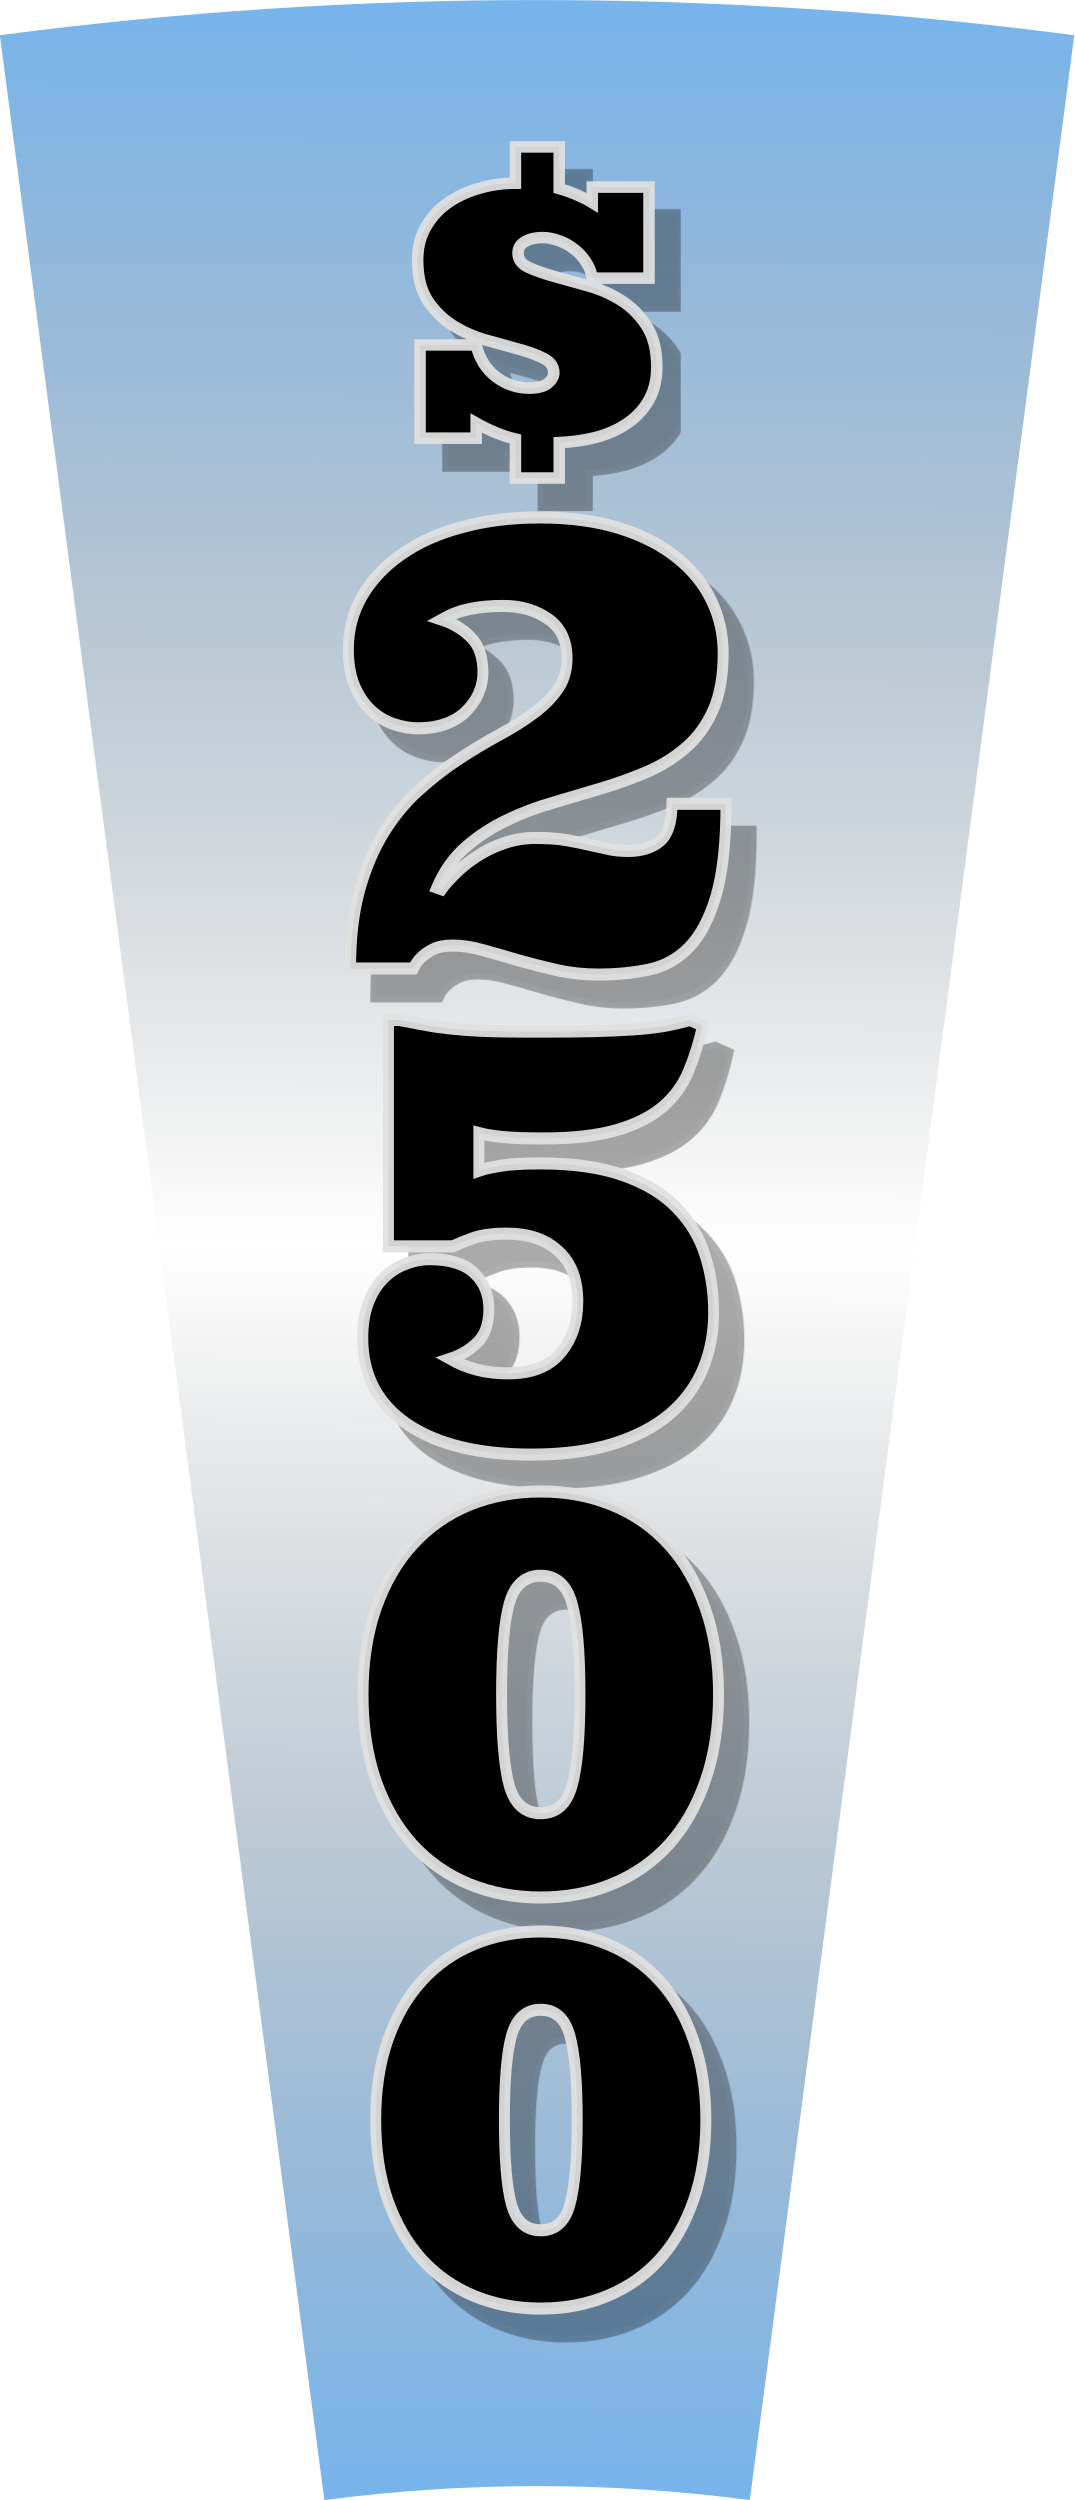
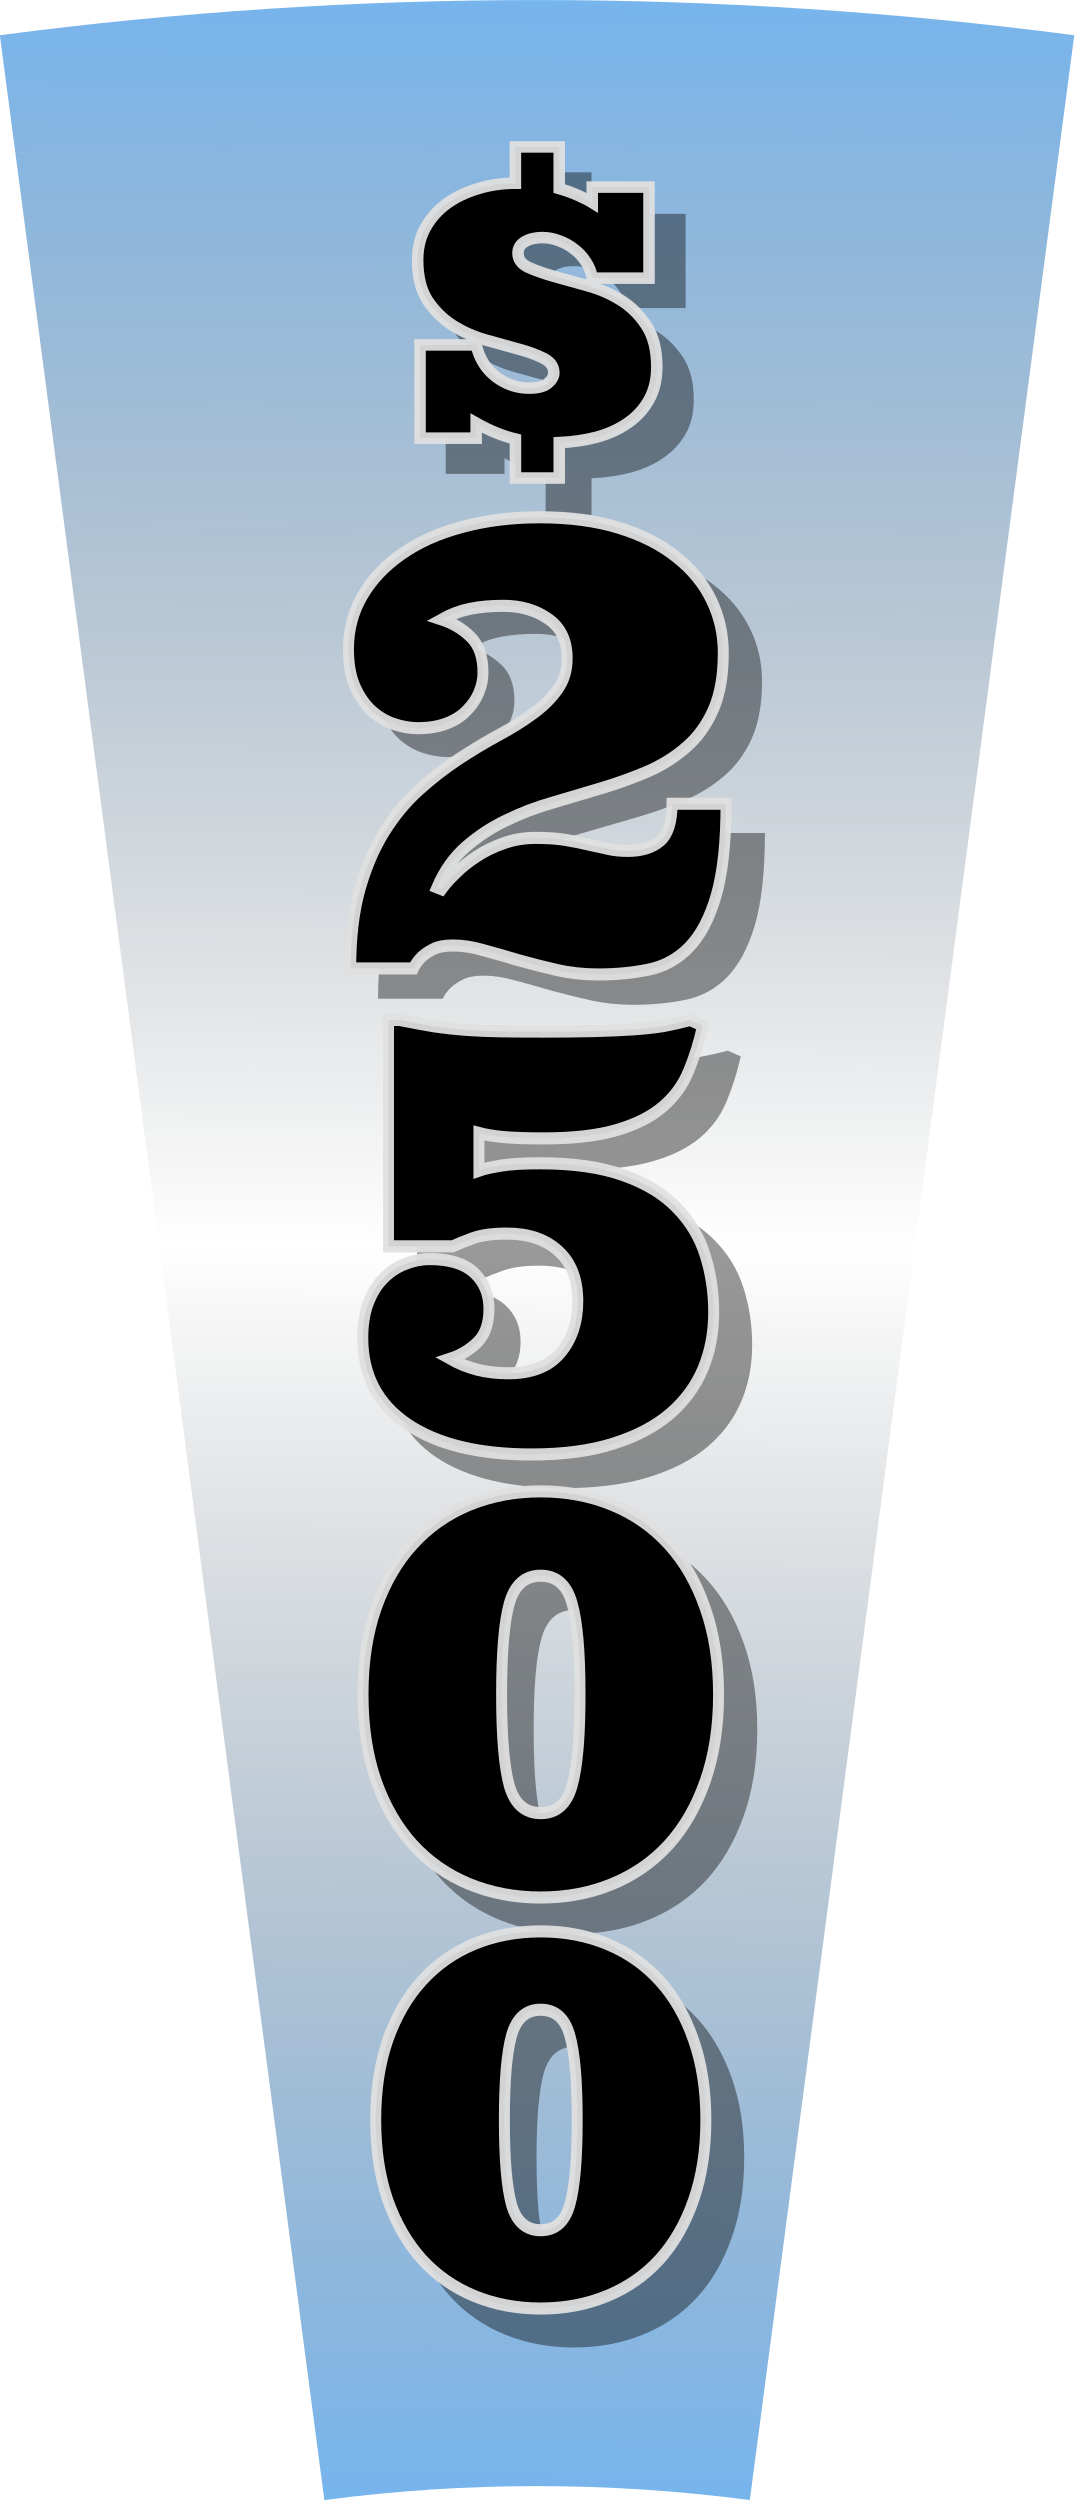
<svg xmlns="http://www.w3.org/2000/svg" width="116.69" height="271.51" version="1.1" viewBox="0 0 30.874 71.838">
  <defs>
-     <filter id="filter861" color-interpolation-filters="sRGB">
-       <feFlood flood-color="rgb(0,0,0)" flood-opacity=".329" result="flood" />
-       <feComposite in="flood" in2="SourceGraphic" operator="in" result="composite1" />
-       <feGaussianBlur in="composite1" result="blur" />
-       <feOffset dx="0.8" dy="0.8" result="offset" />
-       <feComposite in="SourceGraphic" in2="offset" result="composite2" />
-     </filter>
-     <filter id="filter873" color-interpolation-filters="sRGB">
-       <feFlood flood-color="rgb(0,0,0)" flood-opacity=".329" result="flood" />
-       <feComposite in="flood" in2="SourceGraphic" operator="in" result="composite1" />
-       <feGaussianBlur in="composite1" result="blur" />
-       <feOffset dx="0.8" dy="0.8" result="offset" />
-       <feComposite in="SourceGraphic" in2="offset" result="composite2" />
-     </filter>
    <linearGradient id="linearGradient889" x1="-160.98" x2="-87.718" y1="96.79" y2="106.81" gradientUnits="userSpaceOnUse">
      <stop stop-color="#1683e6" stop-opacity=".6" offset="0" />
      <stop stop-opacity="0" offset=".501" />
      <stop stop-color="#1683e6" stop-opacity=".6" offset="1" />
    </linearGradient>
  </defs>
  <g transform="translate(-101.62 -74.108)">
    <path transform="rotate(-97.5)" d="m-159.18 90.941c3e-5 4.093-0.536 8.168-1.596 12.121l69.004 18.488c2.675-9.984 4.031-20.274 4.031-30.609h-71.439z" color="#000000" color-rendering="auto" dominant-baseline="auto" fill="url(#linearGradient889)" image-rendering="auto" shape-rendering="auto" solid-color="#000000" stop-color="#000000" style="font-feature-settings:normal;font-variant-alternates:normal;font-variant-caps:normal;font-variant-east-asian:normal;font-variant-ligatures:normal;font-variant-numeric:normal;font-variant-position:normal;font-variation-settings:normal;inline-size:0;isolation:auto;mix-blend-mode:normal;shape-margin:0;shape-padding:0;text-decoration-color:#000000;text-decoration-line:none;text-decoration-style:solid;text-indent:0;text-orientation:mixed;text-transform:none;white-space:normal" />
  </g>
-   <g transform="matrix(.90678 0 0 1 1.1295 1.2406)" filter="url(#filter861)" stroke="#e0e0e0" stroke-opacity=".94" stroke-width=".347" aria-label=" 2 5 0 0">
-     <path d="m12.748 24.314q0.174-0.217 0.46-0.469 0.287-0.26 0.66-0.478 0.373-0.226 0.842-0.373 0.469-0.156 1.025-0.156 0.564 0 0.955 0.061 0.391 0.061 0.712 0.13 0.321 0.061 0.608 0.122 0.287 0.061 0.634 0.061 0.66 0 1.033-0.287 0.373-0.287 0.373-1.068h1.71q0 1.658-0.313 2.64-0.313 0.972-0.86 1.485-0.538 0.504-1.285 0.643-0.747 0.139-1.598 0.139-0.677 0-1.311-0.13-0.625-0.13-1.207-0.278-0.573-0.156-1.103-0.287-0.521-0.139-0.981-0.139-0.399 0-0.634 0.113-0.226 0.104-0.365 0.226-0.165 0.148-0.252 0.321h-1.988q0-1.302 0.287-2.249 0.295-0.955 0.773-1.658 0.486-0.712 1.103-1.216 0.625-0.512 1.268-0.894t1.259-0.686q0.625-0.304 1.103-0.625 0.486-0.321 0.773-0.695 0.295-0.373 0.295-0.886 0-0.764-0.599-1.137-0.59-0.373-1.424-0.373-0.59 0-1.059 0.087t-0.894 0.304q0.53 0.156 0.92 0.504 0.391 0.347 0.391 1.025 0 0.304-0.139 0.59-0.13 0.278-0.391 0.512-0.252 0.234-0.643 0.365-0.391 0.13-0.886 0.13-0.373 0-0.773-0.122-0.391-0.122-0.712-0.391-0.313-0.269-0.521-0.703-0.2-0.434-0.2-1.059 0-0.834 0.443-1.528 0.443-0.695 1.242-1.198 0.799-0.512 1.919-0.781 1.12-0.278 2.457-0.278 1.424 0 2.509 0.304 1.085 0.304 1.823 0.842 0.738 0.53 1.111 1.242 0.373 0.703 0.373 1.511 0 0.972-0.313 1.624-0.313 0.651-0.851 1.077-0.53 0.425-1.224 0.703-0.695 0.269-1.459 0.478t-1.546 0.417q-0.781 0.2-1.485 0.512-0.703 0.304-1.285 0.764-0.573 0.452-0.912 1.163z" style="font-variant-caps:normal;font-variant-east-asian:normal;font-variant-ligatures:normal;font-variant-numeric:normal" />
-     <path d="m14.866 38.222q1.099 0 1.644-0.578 0.554-0.586 0.554-1.49 0-0.944-0.611-1.441-0.602-0.505-1.636-0.505-0.684 0-1.099 0.138-0.415 0.138-0.619 0.228h-2.035v-6.504h0.35q0.635 0.114 1.123 0.187 0.497 0.065 0.993 0.098 0.505 0.033 1.075 0.041 0.578 0.008 1.359 0.008 0.92 0 1.62-0.016 0.7-0.016 1.237-0.049 0.545-0.033 0.977-0.098 0.431-0.073 0.822-0.171l0.399 0.163q-0.171 0.708-0.448 1.311-0.269 0.594-0.814 1.018-0.537 0.423-1.449 0.667-0.912 0.244-2.328 0.244-0.83 0-1.294-0.041-0.456-0.041-0.757-0.114v1.083q0.155-0.049 0.317-0.081 0.171-0.033 0.391-0.065 0.228-0.033 0.529-0.049 0.301-0.016 0.716-0.016 1.563 0 2.621 0.342 1.066 0.342 1.693 0.936 0.635 0.586 0.904 1.368 0.269 0.773 0.269 1.636 0 0.887-0.342 1.628-0.342 0.741-1.05 1.294-0.708 0.545-1.799 0.855-1.083 0.309-2.58 0.309-2.515 0-3.932-0.871-1.416-0.879-1.416-2.483 0-0.578 0.179-1.009 0.187-0.44 0.488-0.708 0.301-0.277 0.684-0.407 0.383-0.138 0.765-0.138 0.952 0 1.416 0.399t0.464 1.034-0.366 0.961q-0.366 0.326-0.863 0.472 0.399 0.204 0.847 0.309 0.448 0.106 1.001 0.106z" style="font-variant-caps:normal;font-variant-east-asian:normal;font-variant-ligatures:normal;font-variant-numeric:normal" />
-     <path d="m10.258 47.451q0-1.398 0.418-2.484 0.425-1.094 1.17-1.831 0.745-0.745 1.778-1.132 1.041-0.387 2.264-0.387 1.231 0 2.264 0.387 1.041 0.387 1.785 1.132 0.745 0.737 1.162 1.831 0.425 1.087 0.425 2.484t-0.425 2.492q-0.418 1.087-1.162 1.831-0.745 0.737-1.785 1.124-1.033 0.387-2.264 0.387-1.223 0-2.264-0.387-1.033-0.387-1.778-1.124-0.745-0.745-1.17-1.831-0.418-1.094-0.418-2.492zm4.391 0q0 1.823 0.243 2.621 0.251 0.79 0.995 0.79 0.752 0 0.995-0.79 0.251-0.798 0.251-2.621t-0.251-2.614q-0.243-0.798-0.995-0.798-0.745 0-0.995 0.798-0.243 0.79-0.243 2.614z" style="font-variant-caps:normal;font-variant-east-asian:normal;font-variant-ligatures:normal;font-variant-numeric:normal" />
-     <path d="m10.66 59.679q0-1.298 0.388-2.307 0.395-1.016 1.087-1.7 0.691-0.691 1.651-1.051 0.967-0.36 2.102-0.36 1.143 0 2.102 0.36 0.967 0.36 1.658 1.051 0.691 0.684 1.079 1.7 0.395 1.009 0.395 2.307 0 1.298-0.395 2.314-0.388 1.009-1.079 1.7-0.691 0.684-1.658 1.044-0.959 0.36-2.102 0.36-1.136 0-2.102-0.36-0.959-0.36-1.651-1.044-0.691-0.691-1.087-1.7-0.388-1.016-0.388-2.314zm4.078 0q0 1.693 0.226 2.434 0.233 0.734 0.924 0.734 0.698 0 0.924-0.734 0.233-0.741 0.233-2.434t-0.233-2.427q-0.226-0.741-0.924-0.741-0.691 0-0.924 0.741-0.226 0.734-0.226 2.427z" style="font-variant-caps:normal;font-variant-east-asian:normal;font-variant-ligatures:normal;font-variant-numeric:normal" />
-   </g>
-   <g filter="url(#filter873)" stroke="#e0e0e0" stroke-opacity=".94" stroke-width=".331" style="font-variant-caps:normal;font-variant-east-asian:normal;font-variant-ligatures:normal;font-variant-numeric:normal" aria-label="$">
-     <path d="m14.811 12.616q-0.546-0.13-1.129-0.459v0.434h-1.612v-2.679h1.612q0.136 0.583 0.564 0.912 0.428 0.329 0.961 0.329 0.366 0 0.533-0.136 0.174-0.143 0.174-0.304 0-0.267-0.291-0.415-0.291-0.149-0.726-0.267-0.428-0.118-0.936-0.26t-0.943-0.415q-0.428-0.273-0.726-0.713-0.291-0.446-0.291-1.172 0-0.533 0.229-0.936 0.229-0.409 0.614-0.688 0.391-0.279 0.899-0.428 0.508-0.155 1.067-0.155v-1.042h1.259v1.197q0.304 0.087 0.546 0.198 0.242 0.105 0.403 0.205v-0.446h1.631v2.617h-1.631q-0.037-0.254-0.18-0.465-0.136-0.217-0.335-0.366-0.192-0.155-0.434-0.242-0.242-0.093-0.484-0.093-0.304 0-0.502 0.118-0.198 0.112-0.198 0.329 0 0.267 0.298 0.409 0.304 0.136 0.738 0.26 0.44 0.118 0.961 0.267 0.521 0.143 0.955 0.415 0.44 0.273 0.738 0.732 0.298 0.453 0.298 1.191 0 0.546-0.229 0.949-0.223 0.397-0.614 0.664-0.384 0.267-0.893 0.403-0.508 0.13-1.067 0.155v1.017h-1.259z" stroke="#e0e0e0" stroke-opacity=".94" stroke-width=".331" style="font-variant-caps:normal;font-variant-east-asian:normal;font-variant-ligatures:normal;font-variant-numeric:normal" />
+   <g>
+     <g transform="scale(.96356 1.0378)" fill-opacity=".4" aria-label=" 2 5 0 0">
+       <path d="m14.071 25.448q0.168-0.211 0.446-0.455 0.278-0.253 0.64-0.463 0.362-0.219 0.817-0.362 0.455-0.152 0.994-0.152 0.547 0 0.926 0.059t0.69 0.126q0.312 0.059 0.589 0.118 0.278 0.059 0.615 0.059 0.64 0 1.002-0.278 0.362-0.278 0.362-1.036h1.659q0 1.608-0.303 2.56-0.303 0.943-0.834 1.44-0.522 0.488-1.246 0.623t-1.549 0.135q-0.657 0-1.272-0.126-0.606-0.126-1.17-0.269-0.556-0.152-1.069-0.278-0.505-0.135-0.952-0.135-0.387 0-0.615 0.109-0.219 0.101-0.354 0.219-0.16 0.143-0.244 0.312h-1.928q0-1.263 0.278-2.181 0.286-0.926 0.749-1.608 0.472-0.69 1.069-1.179 0.606-0.497 1.229-0.867 0.623-0.37 1.221-0.665 0.606-0.295 1.069-0.606 0.472-0.312 0.749-0.674 0.286-0.362 0.286-0.859 0-0.741-0.581-1.103-0.573-0.362-1.381-0.362-0.573 0-1.027 0.084t-0.867 0.295q0.514 0.152 0.893 0.488 0.379 0.337 0.379 0.994 0 0.295-0.135 0.573-0.126 0.269-0.379 0.497-0.244 0.227-0.623 0.354t-0.859 0.126q-0.362 0-0.749-0.118-0.379-0.118-0.69-0.379-0.303-0.261-0.505-0.682-0.194-0.421-0.194-1.027 0-0.808 0.429-1.482t1.204-1.162q0.775-0.497 1.861-0.758 1.086-0.269 2.383-0.269 1.381 0 2.433 0.295t1.768 0.817q0.716 0.514 1.078 1.204 0.362 0.682 0.362 1.465 0 0.943-0.303 1.575-0.303 0.632-0.825 1.044-0.514 0.413-1.187 0.682-0.674 0.261-1.415 0.463-0.741 0.202-1.499 0.404-0.758 0.194-1.44 0.497-0.682 0.295-1.246 0.741-0.556 0.438-0.884 1.128z" style="font-variant-caps:normal;font-variant-east-asian:normal;font-variant-ligatures:normal;font-variant-numeric:normal" />
+       <path d="m16.124 38.935q1.066 0 1.595-0.56 0.537-0.568 0.537-1.445 0-0.916-0.592-1.397-0.584-0.489-1.587-0.489-0.663 0-1.066 0.134-0.403 0.134-0.6 0.221h-1.974v-6.307h0.339q0.616 0.111 1.089 0.182 0.482 0.063 0.963 0.095 0.489 0.032 1.042 0.039 0.56 0.008 1.318 0.008 0.892 0 1.571-0.016t1.2-0.047q0.529-0.032 0.947-0.095 0.418-0.071 0.797-0.166l0.387 0.158q-0.166 0.687-0.434 1.271-0.261 0.576-0.789 0.987-0.521 0.41-1.405 0.647t-2.258 0.237q-0.805 0-1.255-0.039-0.442-0.039-0.734-0.111v1.05q0.15-0.047 0.308-0.079 0.166-0.032 0.379-0.063 0.221-0.032 0.513-0.047 0.292-0.016 0.695-0.016 1.516 0 2.542 0.332 1.034 0.332 1.642 0.908 0.616 0.568 0.876 1.326 0.261 0.75 0.261 1.587 0 0.86-0.332 1.579t-1.018 1.255q-0.687 0.529-1.745 0.829-1.05 0.3-2.502 0.3-2.439 0-3.813-0.845-1.374-0.853-1.374-2.408 0-0.56 0.174-0.979 0.182-0.426 0.474-0.687 0.292-0.268 0.663-0.395 0.371-0.134 0.742-0.134 0.924 0 1.374 0.387 0.45 0.387 0.45 1.002t-0.355 0.931q-0.355 0.316-0.837 0.458 0.387 0.197 0.821 0.3 0.434 0.103 0.971 0.103z" style="font-variant-caps:normal;font-variant-east-asian:normal;font-variant-ligatures:normal;font-variant-numeric:normal" />
+       <path d="m11.656 47.885q0-1.356 0.405-2.409 0.413-1.061 1.135-1.776 0.722-0.722 1.724-1.098 1.009-0.376 2.196-0.376 1.194 0 2.196 0.376 1.009 0.376 1.731 1.098 0.722 0.715 1.127 1.776 0.413 1.054 0.413 2.409 0 1.356-0.413 2.417-0.405 1.054-1.127 1.776-0.722 0.715-1.731 1.09-1.002 0.376-2.196 0.376-1.186 0-2.196-0.376-1.002-0.376-1.724-1.09-0.722-0.722-1.135-1.776-0.405-1.061-0.405-2.417zm4.258 0q0 1.768 0.236 2.542 0.243 0.766 0.965 0.766 0.729 0 0.965-0.766 0.243-0.774 0.243-2.542t-0.243-2.534q-0.236-0.774-0.965-0.774-0.722 0-0.965 0.774-0.236 0.766-0.236 2.534z" style="font-variant-caps:normal;font-variant-east-asian:normal;font-variant-ligatures:normal;font-variant-numeric:normal" />
+       <path d="m12.046 59.744q0-1.259 0.376-2.237 0.383-0.985 1.054-1.649 0.67-0.67 1.601-1.019 0.937-0.349 2.039-0.349 1.108 0 2.039 0.349 0.937 0.349 1.608 1.019 0.67 0.664 1.047 1.649 0.383 0.978 0.383 2.237 0 1.259-0.383 2.244-0.376 0.978-1.047 1.649-0.67 0.664-1.608 1.012-0.93 0.349-2.039 0.349-1.101 0-2.039-0.349-0.93-0.349-1.601-1.012-0.67-0.67-1.054-1.649-0.376-0.985-0.376-2.244zm3.954 0q0 1.642 0.219 2.36 0.226 0.712 0.896 0.712 0.677 0 0.896-0.712 0.226-0.718 0.226-2.36t-0.226-2.353q-0.219-0.718-0.896-0.718-0.67 0-0.896 0.718-0.219 0.712-0.219 2.353z" style="font-variant-caps:normal;font-variant-east-asian:normal;font-variant-ligatures:normal;font-variant-numeric:normal" />
+     </g>
+     <g transform="scale(1.0064 .9936)" fill-opacity=".4" style="font-variant-caps:normal;font-variant-east-asian:normal;font-variant-ligatures:normal;font-variant-numeric:normal" aria-label="$">
+       <path d="m15.58 13.73q-0.568-0.136-1.175-0.478v0.452h-1.679v-2.79h1.679q0.142 0.607 0.588 0.949t1.001 0.342q0.381 0 0.555-0.142 0.181-0.149 0.181-0.316 0-0.278-0.304-0.433-0.304-0.155-0.756-0.278-0.446-0.123-0.975-0.271-0.53-0.149-0.982-0.433-0.446-0.284-0.756-0.743-0.304-0.465-0.304-1.221 0-0.555 0.239-0.975 0.239-0.426 0.639-0.717 0.407-0.291 0.936-0.446 0.53-0.161 1.111-0.161v-1.085h1.311v1.246q0.316 0.09 0.568 0.207 0.252 0.11 0.42 0.213v-0.465h1.698v2.725h-1.698q-0.039-0.265-0.187-0.484-0.142-0.226-0.349-0.381-0.2-0.161-0.452-0.252-0.252-0.097-0.504-0.097-0.316 0-0.523 0.123-0.207 0.116-0.207 0.342 0 0.278 0.31 0.426 0.316 0.142 0.769 0.271 0.459 0.123 1.001 0.278 0.542 0.149 0.995 0.433 0.459 0.284 0.769 0.762 0.31 0.471 0.31 1.24 0 0.568-0.239 0.988-0.233 0.413-0.639 0.691-0.4 0.278-0.93 0.42-0.53 0.136-1.111 0.161v1.059h-1.311z" fill-opacity=".4" style="font-variant-caps:normal;font-variant-east-asian:normal;font-variant-ligatures:normal;font-variant-numeric:normal" />
+     </g>
+     <g stroke="#e0e0e0" stroke-opacity=".94" stroke-width=".331" style="font-variant-caps:normal;font-variant-east-asian:normal;font-variant-ligatures:normal;font-variant-numeric:normal" aria-label="$">
+       <path d="m14.811 12.616q-0.546-0.13-1.129-0.459v0.434h-1.612v-2.679h1.612q0.136 0.583 0.564 0.912 0.428 0.329 0.961 0.329 0.366 0 0.533-0.136 0.174-0.143 0.174-0.304 0-0.267-0.291-0.415-0.291-0.149-0.726-0.267-0.428-0.118-0.936-0.26t-0.943-0.415q-0.428-0.273-0.726-0.713-0.291-0.446-0.291-1.172 0-0.533 0.229-0.936 0.229-0.409 0.614-0.688 0.391-0.279 0.899-0.428 0.508-0.155 1.067-0.155v-1.042h1.259v1.197q0.304 0.087 0.546 0.198 0.242 0.105 0.403 0.205v-0.446h1.631v2.617h-1.631q-0.037-0.254-0.18-0.465-0.136-0.217-0.335-0.366-0.192-0.155-0.434-0.242-0.242-0.093-0.484-0.093-0.304 0-0.502 0.118-0.198 0.112-0.198 0.329 0 0.267 0.298 0.409 0.304 0.136 0.738 0.26 0.44 0.118 0.961 0.267 0.521 0.143 0.955 0.415 0.44 0.273 0.738 0.732 0.298 0.453 0.298 1.191 0 0.546-0.229 0.949-0.223 0.397-0.614 0.664-0.384 0.267-0.893 0.403-0.508 0.13-1.067 0.155v1.017h-1.259z" stroke="#e0e0e0" stroke-opacity=".94" stroke-width=".331" style="font-variant-caps:normal;font-variant-east-asian:normal;font-variant-ligatures:normal;font-variant-numeric:normal" />
+     </g>
+     <g transform="scale(.95225 1.0501)" stroke="#e0e0e0" stroke-opacity=".94" stroke-width=".331" aria-label=" 2 5 0 0">
+       <path d="m13.325 24.334q0.165-0.207 0.438-0.446 0.273-0.248 0.628-0.455 0.356-0.215 0.802-0.356 0.446-0.149 0.976-0.149 0.537 0 0.91 0.058t0.678 0.124q0.306 0.058 0.579 0.116 0.273 0.058 0.604 0.058 0.628 0 0.984-0.273 0.356-0.273 0.356-1.017h1.629q0 1.579-0.298 2.514-0.298 0.926-0.819 1.414-0.513 0.48-1.224 0.612-0.711 0.132-1.521 0.132-0.645 0-1.248-0.124-0.595-0.124-1.149-0.265-0.546-0.149-1.05-0.273-0.496-0.132-0.934-0.132-0.38 0-0.604 0.107-0.215 0.099-0.347 0.215-0.157 0.141-0.24 0.306h-1.893q0-1.24 0.273-2.142 0.281-0.91 0.736-1.579 0.463-0.678 1.05-1.158 0.595-0.488 1.207-0.852 0.612-0.364 1.199-0.653 0.595-0.289 1.05-0.595 0.463-0.306 0.736-0.661 0.281-0.356 0.281-0.843 0-0.728-0.571-1.083-0.562-0.356-1.356-0.356-0.562 0-1.009 0.083-0.446 0.083-0.852 0.289 0.504 0.149 0.876 0.48 0.372 0.331 0.372 0.976 0 0.289-0.132 0.562-0.124 0.265-0.372 0.488-0.24 0.223-0.612 0.347-0.372 0.124-0.843 0.124-0.356 0-0.736-0.116-0.372-0.116-0.678-0.372-0.298-0.256-0.496-0.67-0.19-0.413-0.19-1.009 0-0.794 0.422-1.455 0.422-0.661 1.182-1.141 0.761-0.488 1.827-0.744 1.067-0.265 2.34-0.265 1.356 0 2.39 0.289 1.034 0.289 1.736 0.802 0.703 0.504 1.058 1.182 0.356 0.67 0.356 1.439 0 0.926-0.298 1.546t-0.81 1.025q-0.504 0.405-1.166 0.67-0.661 0.256-1.389 0.455-0.728 0.198-1.472 0.397-0.744 0.19-1.414 0.488-0.67 0.289-1.224 0.728-0.546 0.43-0.868 1.108z" style="font-variant-caps:normal;font-variant-east-asian:normal;font-variant-ligatures:normal;font-variant-numeric:normal" />
+       <path d="m15.342 37.578q1.046 0 1.566-0.55 0.527-0.558 0.527-1.419 0-0.899-0.581-1.372-0.574-0.481-1.558-0.481-0.651 0-1.046 0.132-0.395 0.132-0.589 0.217h-1.938v-6.194h0.333q0.605 0.109 1.07 0.178 0.473 0.062 0.946 0.093 0.481 0.031 1.023 0.039 0.55 0.008 1.294 0.008 0.876 0 1.543-0.015 0.667-0.015 1.178-0.047 0.519-0.031 0.93-0.093 0.411-0.07 0.783-0.163l0.38 0.155q-0.163 0.674-0.426 1.248-0.256 0.566-0.775 0.969-0.512 0.403-1.38 0.636t-2.217 0.233q-0.791 0-1.232-0.039-0.434-0.039-0.721-0.109v1.031q0.147-0.047 0.302-0.078 0.163-0.031 0.372-0.062 0.217-0.031 0.504-0.047t0.682-0.015q1.488 0 2.496 0.326 1.016 0.326 1.612 0.891 0.605 0.558 0.86 1.302 0.256 0.736 0.256 1.558 0 0.845-0.326 1.55-0.326 0.705-1 1.232-0.674 0.519-1.713 0.814-1.031 0.295-2.457 0.295-2.395 0-3.744-0.829-1.349-0.837-1.349-2.364 0-0.55 0.171-0.961 0.178-0.419 0.465-0.674 0.287-0.264 0.651-0.388 0.364-0.132 0.729-0.132 0.907 0 1.349 0.38 0.442 0.38 0.442 0.984t-0.349 0.915q-0.349 0.31-0.822 0.45 0.38 0.194 0.806 0.295 0.426 0.101 0.953 0.101z" style="font-variant-caps:normal;font-variant-east-asian:normal;font-variant-ligatures:normal;font-variant-numeric:normal" />
+       <path d="m10.954 46.367q0-1.331 0.398-2.366 0.405-1.042 1.114-1.744 0.709-0.709 1.693-1.078 0.991-0.369 2.156-0.369 1.172 0 2.156 0.369 0.991 0.369 1.7 1.078 0.709 0.702 1.107 1.744 0.405 1.035 0.405 2.366t-0.405 2.373q-0.398 1.035-1.107 1.744-0.709 0.702-1.7 1.071-0.984 0.369-2.156 0.369-1.165 0-2.156-0.369-0.984-0.369-1.693-1.071-0.709-0.709-1.114-1.744-0.398-1.042-0.398-2.373zm4.182 0q0 1.736 0.232 2.496 0.239 0.752 0.948 0.752 0.716 0 0.948-0.752 0.239-0.76 0.239-2.496 0-1.736-0.239-2.489-0.232-0.76-0.948-0.76-0.709 0-0.948 0.76-0.232 0.752-0.232 2.489z" style="font-variant-caps:normal;font-variant-east-asian:normal;font-variant-ligatures:normal;font-variant-numeric:normal" />
+       <path d="m11.337 58.011q0-1.236 0.369-2.197 0.376-0.967 1.035-1.619 0.658-0.658 1.572-1.001 0.92-0.343 2.002-0.343 1.088 0 2.002 0.343 0.92 0.343 1.579 1.001 0.658 0.652 1.028 1.619 0.376 0.961 0.376 2.197t-0.376 2.204q-0.369 0.961-1.028 1.619-0.658 0.652-1.579 0.994-0.914 0.343-2.002 0.343-1.082 0-2.002-0.343-0.914-0.343-1.572-0.994-0.658-0.658-1.035-1.619-0.369-0.967-0.369-2.204zm3.883 0q0 1.612 0.215 2.318 0.222 0.699 0.88 0.699 0.665 0 0.88-0.699 0.222-0.705 0.222-2.318t-0.222-2.311q-0.215-0.705-0.88-0.705-0.658 0-0.88 0.705-0.215 0.699-0.215 2.311z" style="font-variant-caps:normal;font-variant-east-asian:normal;font-variant-ligatures:normal;font-variant-numeric:normal" />
+     </g>
  </g>
</svg>
